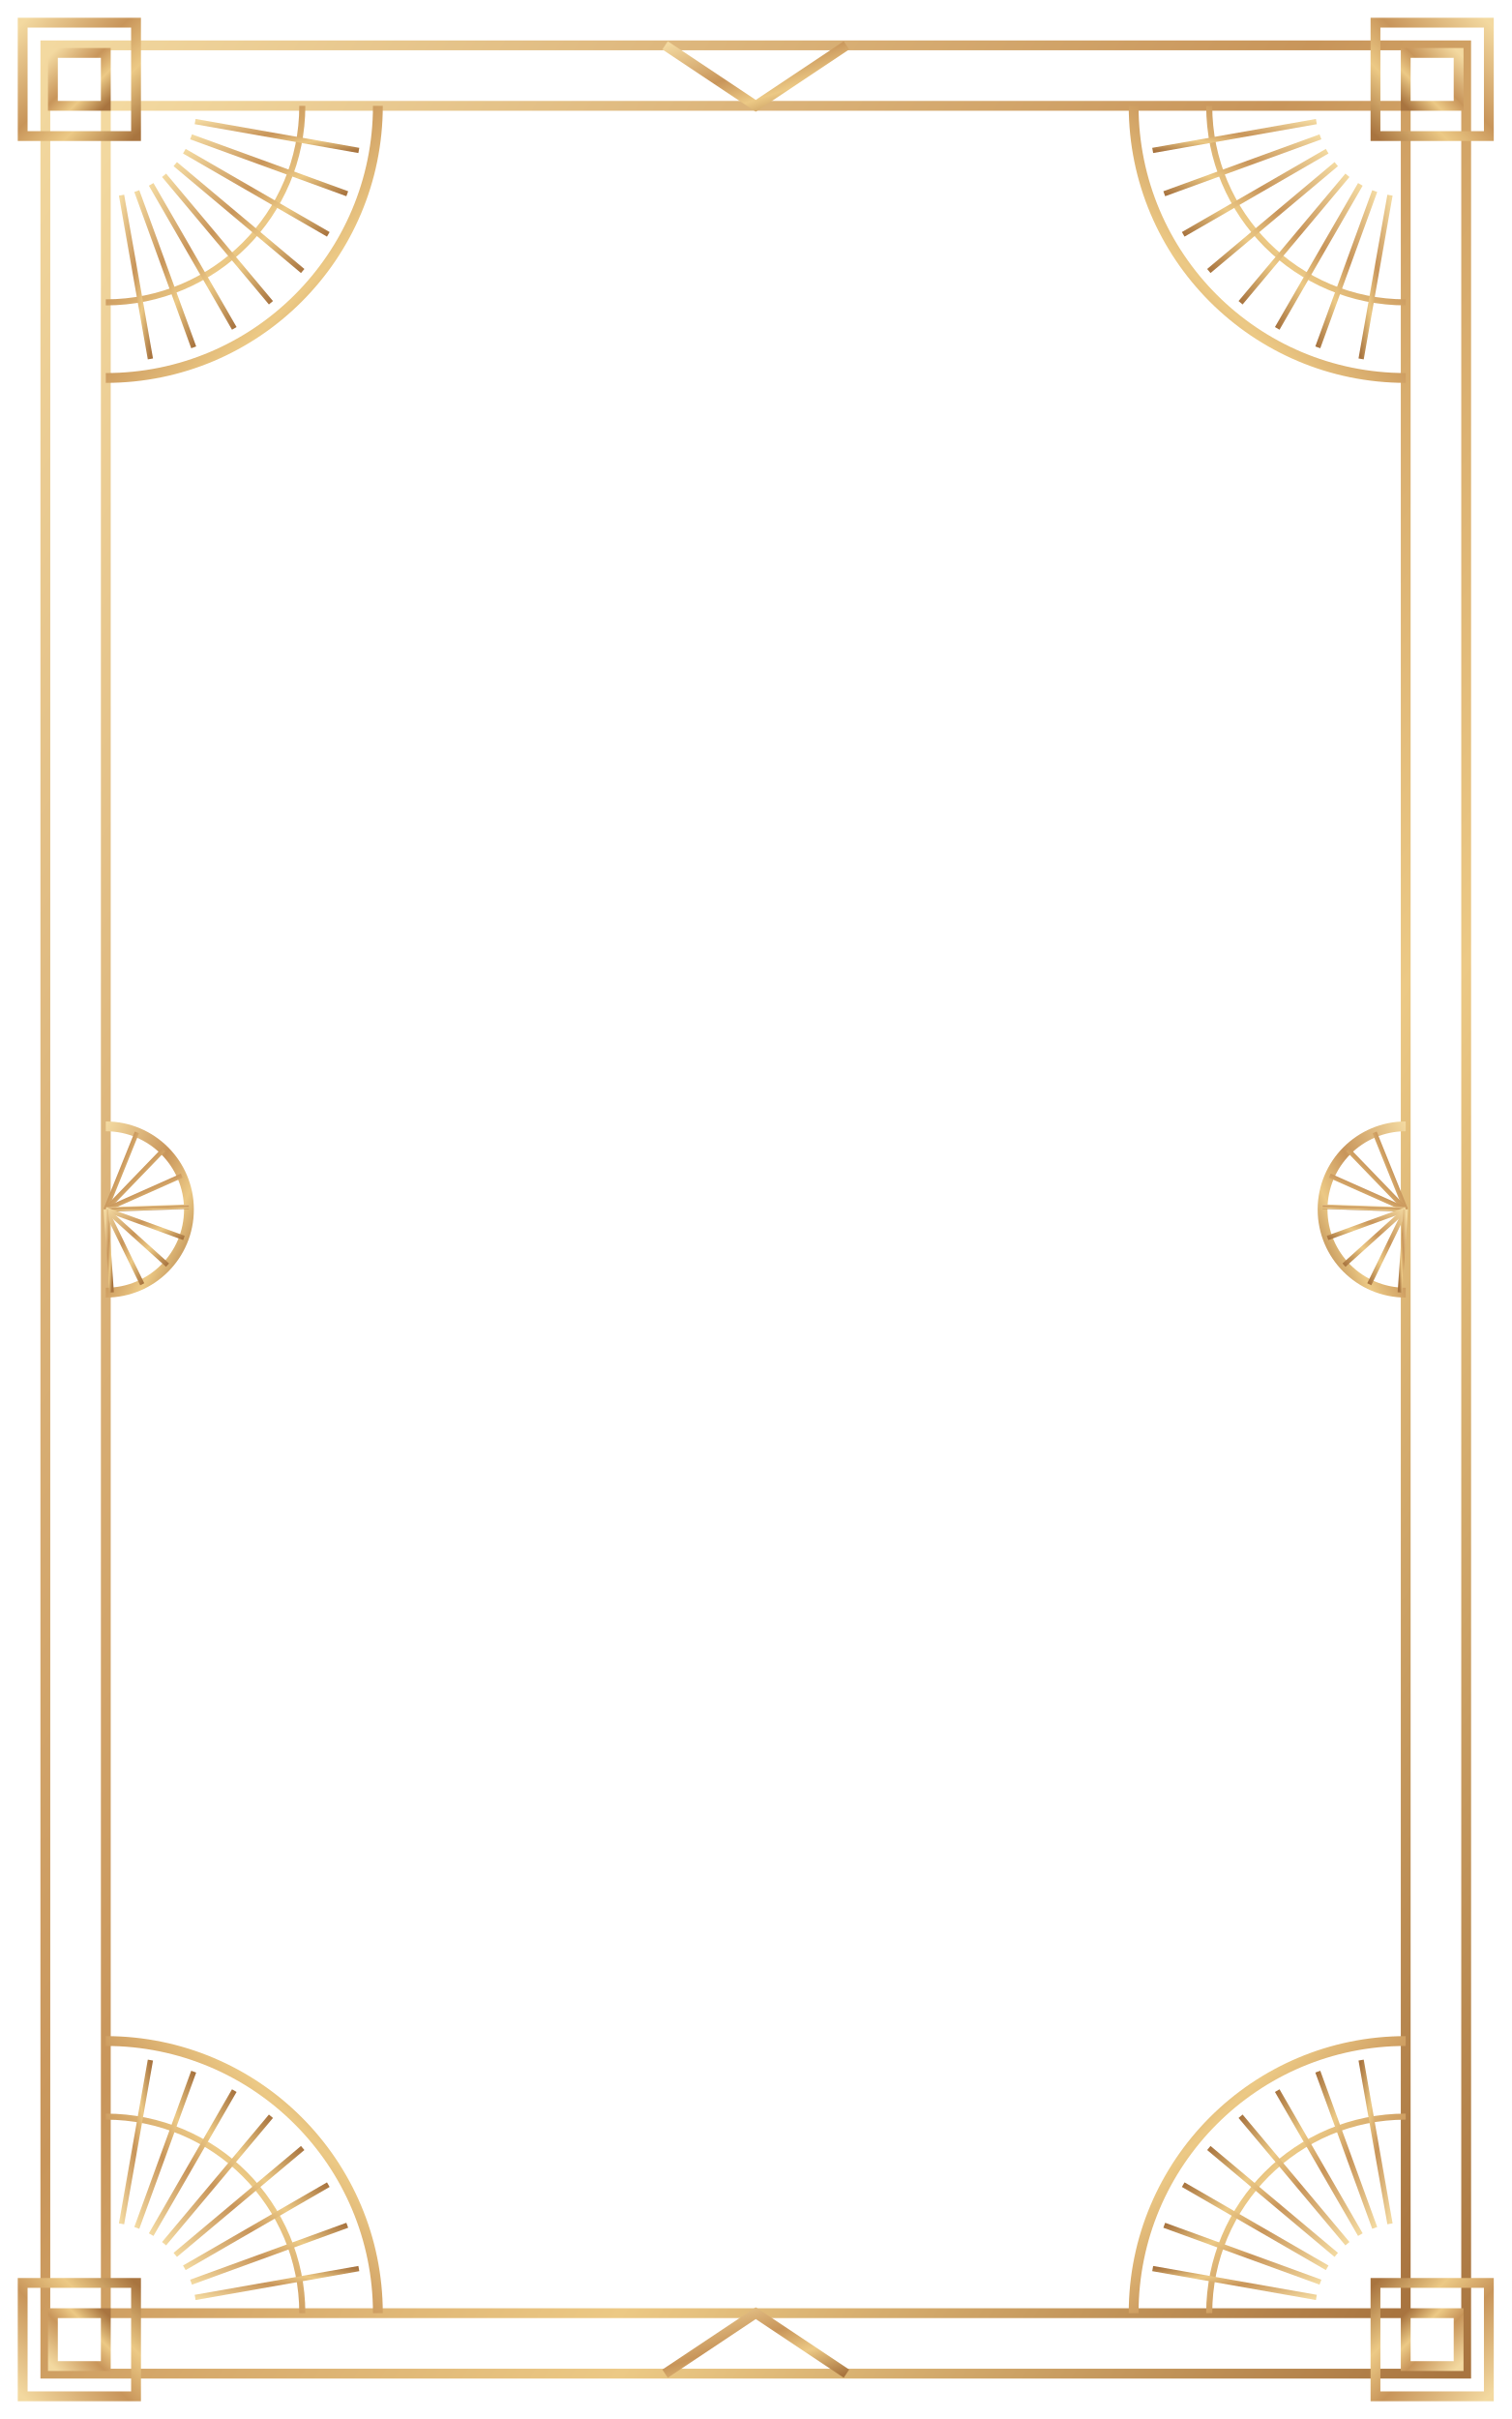
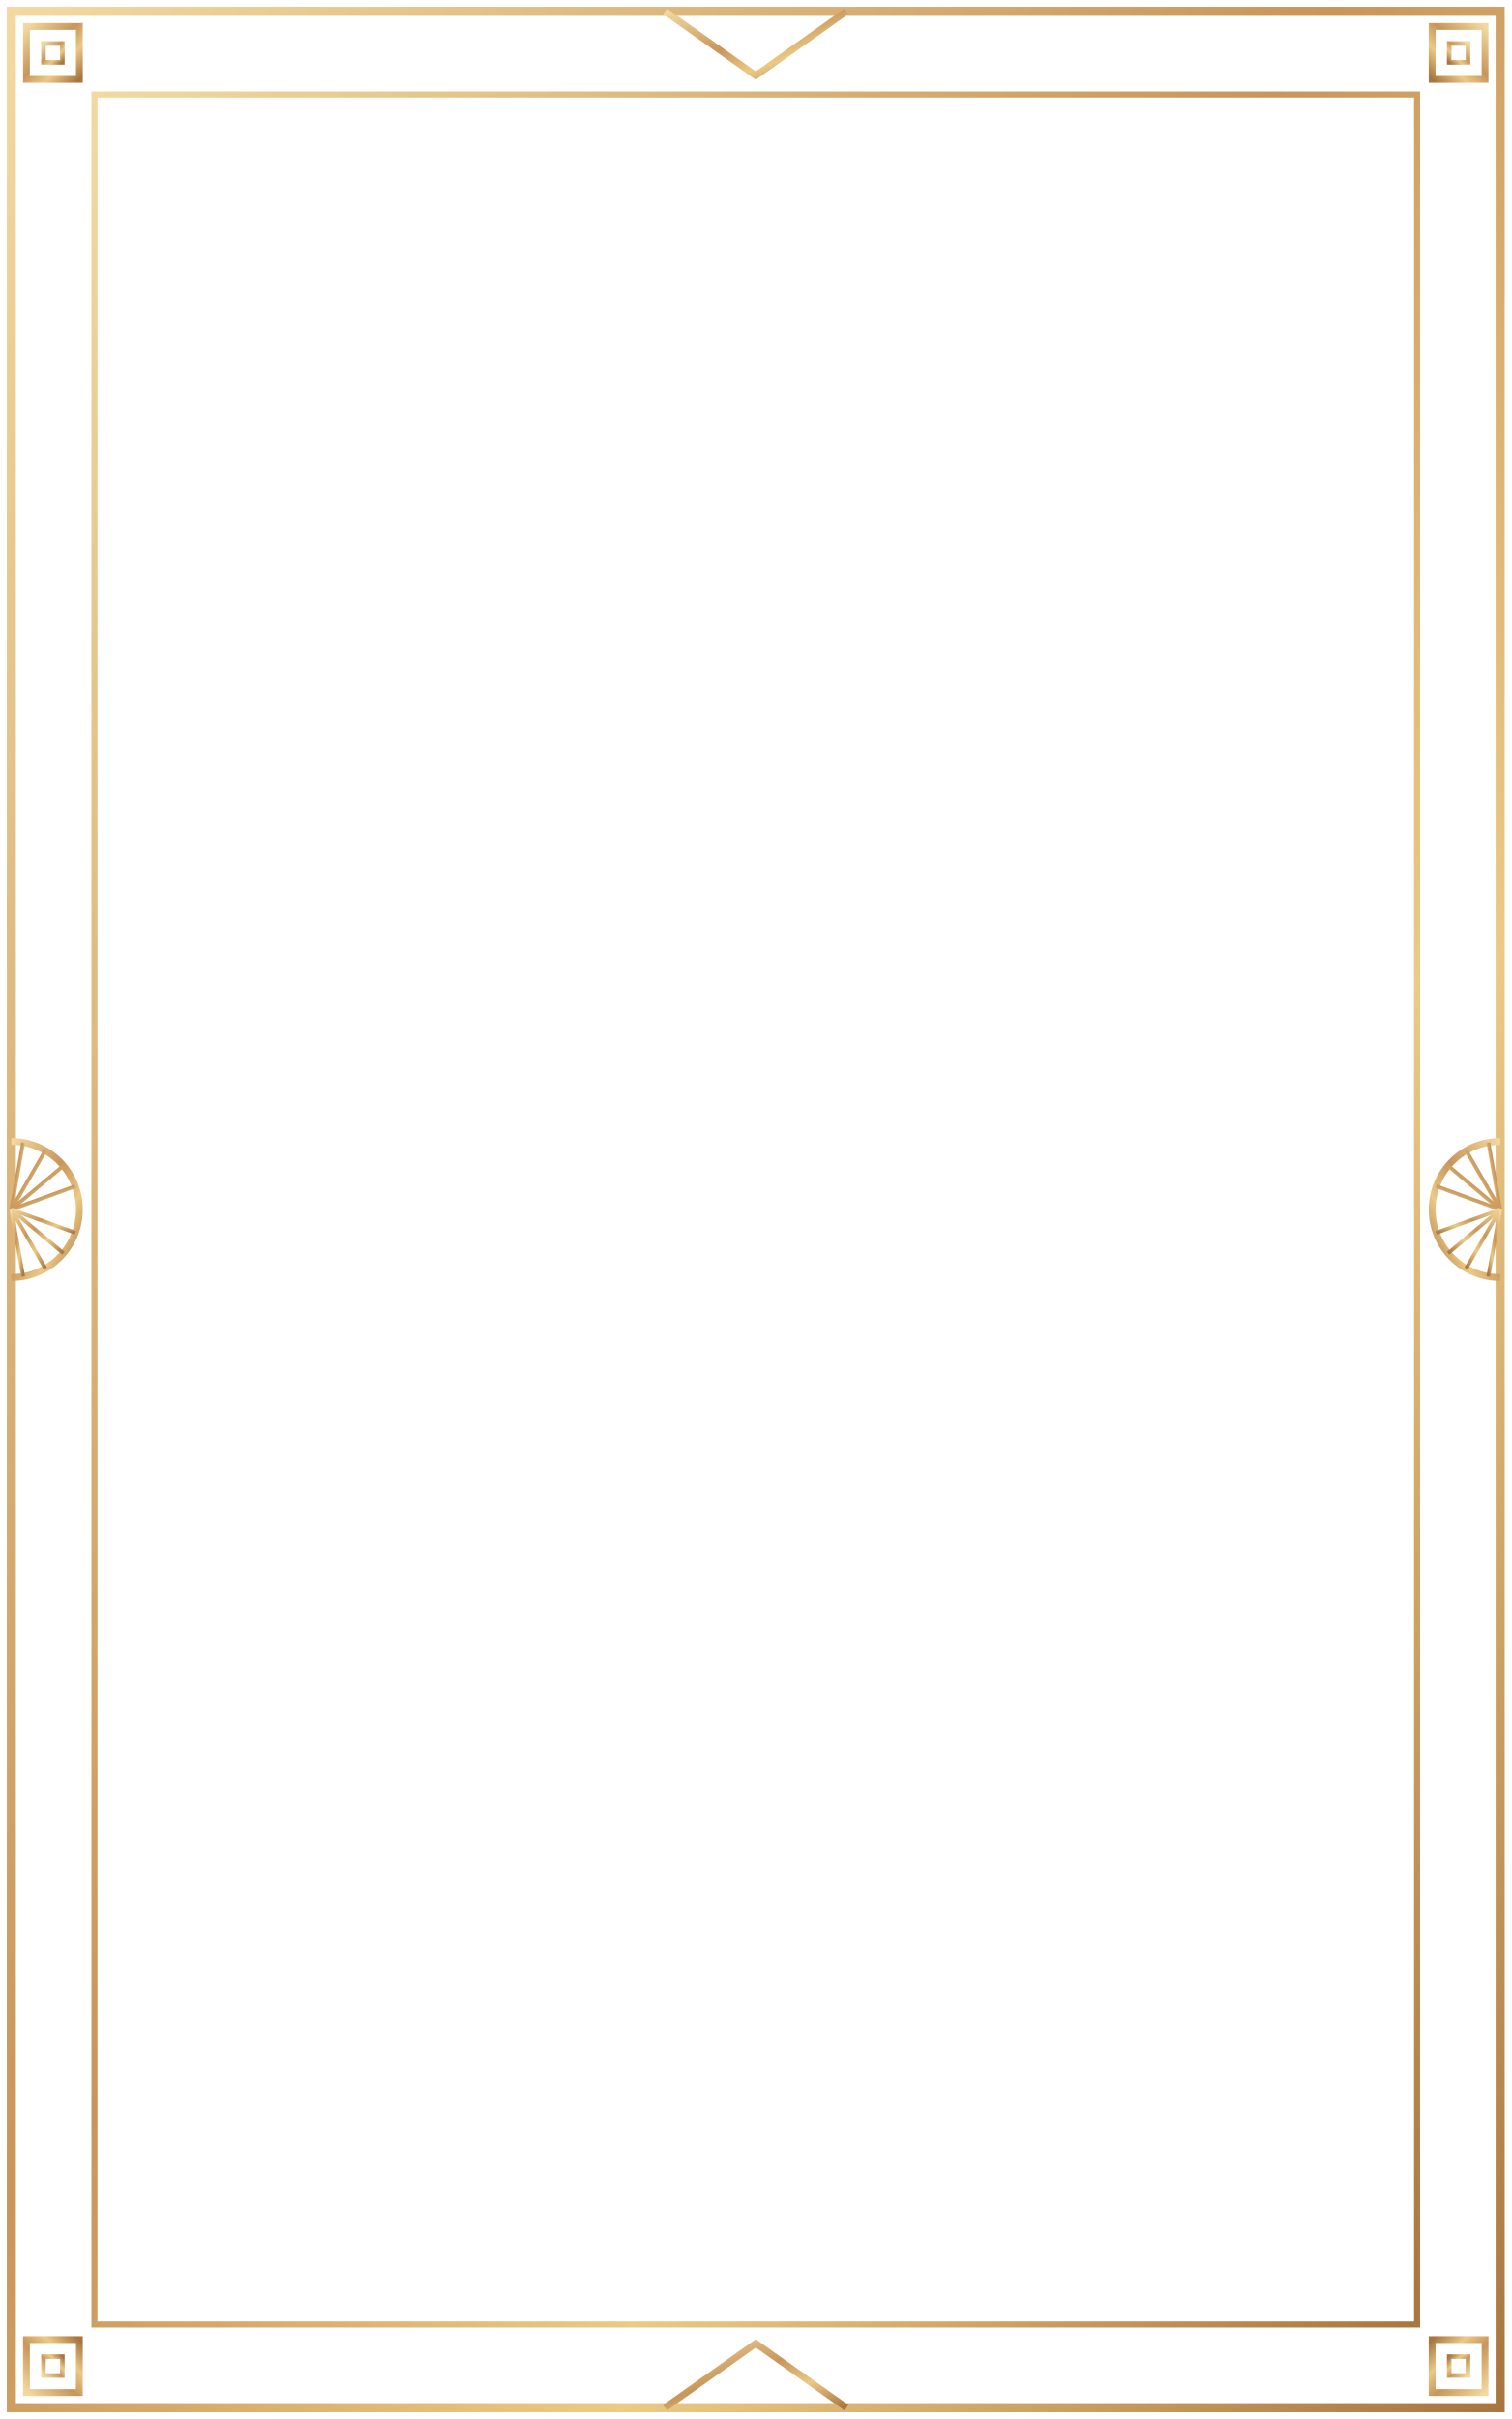
<svg xmlns="http://www.w3.org/2000/svg" viewBox="0 0 200 320" width="200" height="320">
  <defs>
    <linearGradient id="or" x1="0" y1="0" x2="1" y2="1">
      <stop offset="0" stop-color="#f3d9a0" />
      <stop offset=".45" stop-color="#c8955a" />
      <stop offset=".7" stop-color="#ecc985" />
      <stop offset="1" stop-color="#a8743f" />
    </linearGradient>
  </defs>
-   <g fill="none" stroke="url(#or)" stroke-width="1.3">
-     <rect x="6" y="6" width="188" height="308" />
-     <rect x="14" y="14" width="172" height="292" />
+   <g fill="none" stroke="url(#or)" stroke-width="1.2">
+     <rect x="1.5" y="1.5" width="197" height="317" />
+     <rect x="12.5" y="12.5" width="175" height="295" stroke-width=".8" />
    <g id="k">
-       <rect x="3" y="3" width="15" height="15" />
-       <rect x="7" y="7" width="7" height="7" />
-       <path d="M14 50 A36 36 0 0 0 50 14" />
-       <path d="M14 40 A26 26 0 0 0 40 14" stroke-width=".8" />
-       <g stroke-width=".7">
-         <line x1="26.00" y1="14.00" x2="48.00" y2="14.00" />
-         <line x1="25.82" y1="16.08" x2="47.48" y2="19.90" />
-         <line x1="25.28" y1="18.10" x2="45.95" y2="25.63" />
-         <line x1="24.39" y1="20.00" x2="43.44" y2="31.00" />
-         <line x1="23.19" y1="21.71" x2="40.05" y2="35.85" />
-         <line x1="21.71" y1="23.19" x2="35.85" y2="40.05" />
-         <line x1="20.00" y1="24.39" x2="31.00" y2="43.44" />
-         <line x1="18.10" y1="25.28" x2="25.63" y2="45.95" />
-         <line x1="16.08" y1="25.82" x2="19.90" y2="47.48" />
-         <line x1="14.00" y1="26.00" x2="14.00" y2="48.00" />
-       </g>
+       <rect x="3.5" y="3.5" width="7" height="7" stroke-width=".9" />
+       <rect x="5.75" y="5.75" width="2.5" height="2.5" stroke-width=".6" />
    </g>
    <use href="#k" transform="matrix(-1 0 0 1 200 0)" />
    <use href="#k" transform="matrix(1 0 0 -1 0 320)" />
    <use href="#k" transform="matrix(-1 0 0 -1 200 320)" />
    <g id="s">
-       <path d="M14 149 A11 11 0 0 1 14 171" />
-       <g stroke-width=".6">
-         <line x1="14" y1="160" x2="14.00" y2="149.00" />
-         <line x1="14" y1="160" x2="18.12" y2="149.80" />
-         <line x1="14" y1="160" x2="21.64" y2="152.09" />
-         <line x1="14" y1="160" x2="24.05" y2="155.53" />
-         <line x1="14" y1="160" x2="24.99" y2="159.62" />
-         <line x1="14" y1="160" x2="24.34" y2="163.76" />
-         <line x1="14" y1="160" x2="22.17" y2="167.36" />
-         <line x1="14" y1="160" x2="18.82" y2="169.89" />
-         <line x1="14" y1="160" x2="14.77" y2="170.97" />
+       <path d="M1.5 151 A9 9 0 0 1 1.5 169" stroke-width=".9" />
+       <g stroke-width=".5">
+         <line x1="1.5" y1="160" x2="3.06" y2="151.14" />
+         <line x1="1.5" y1="160" x2="6.00" y2="152.21" />
+         <line x1="1.5" y1="160" x2="8.39" y2="154.21" />
+         <line x1="1.5" y1="160" x2="9.96" y2="156.92" />
+         <line x1="1.5" y1="160" x2="10.50" y2="160.00" />
+         <line x1="1.5" y1="160" x2="9.96" y2="163.08" />
+         <line x1="1.5" y1="160" x2="8.39" y2="165.79" />
+         <line x1="1.5" y1="160" x2="6.00" y2="167.79" />
+         <line x1="1.5" y1="160" x2="3.06" y2="168.86" />
      </g>
    </g>
    <use href="#s" transform="matrix(-1 0 0 1 200 0)" />
-     <path d="M88 6 L100 14 L112 6" />
-     <path d="M88 314 L100 306 L112 314" />
+     <path d="M88 1.5 L100 10 L112 1.5" stroke-width=".9" />
+     <path d="M88 318.5 L100 310 L112 318.5" stroke-width=".9" />
  </g>
</svg>
